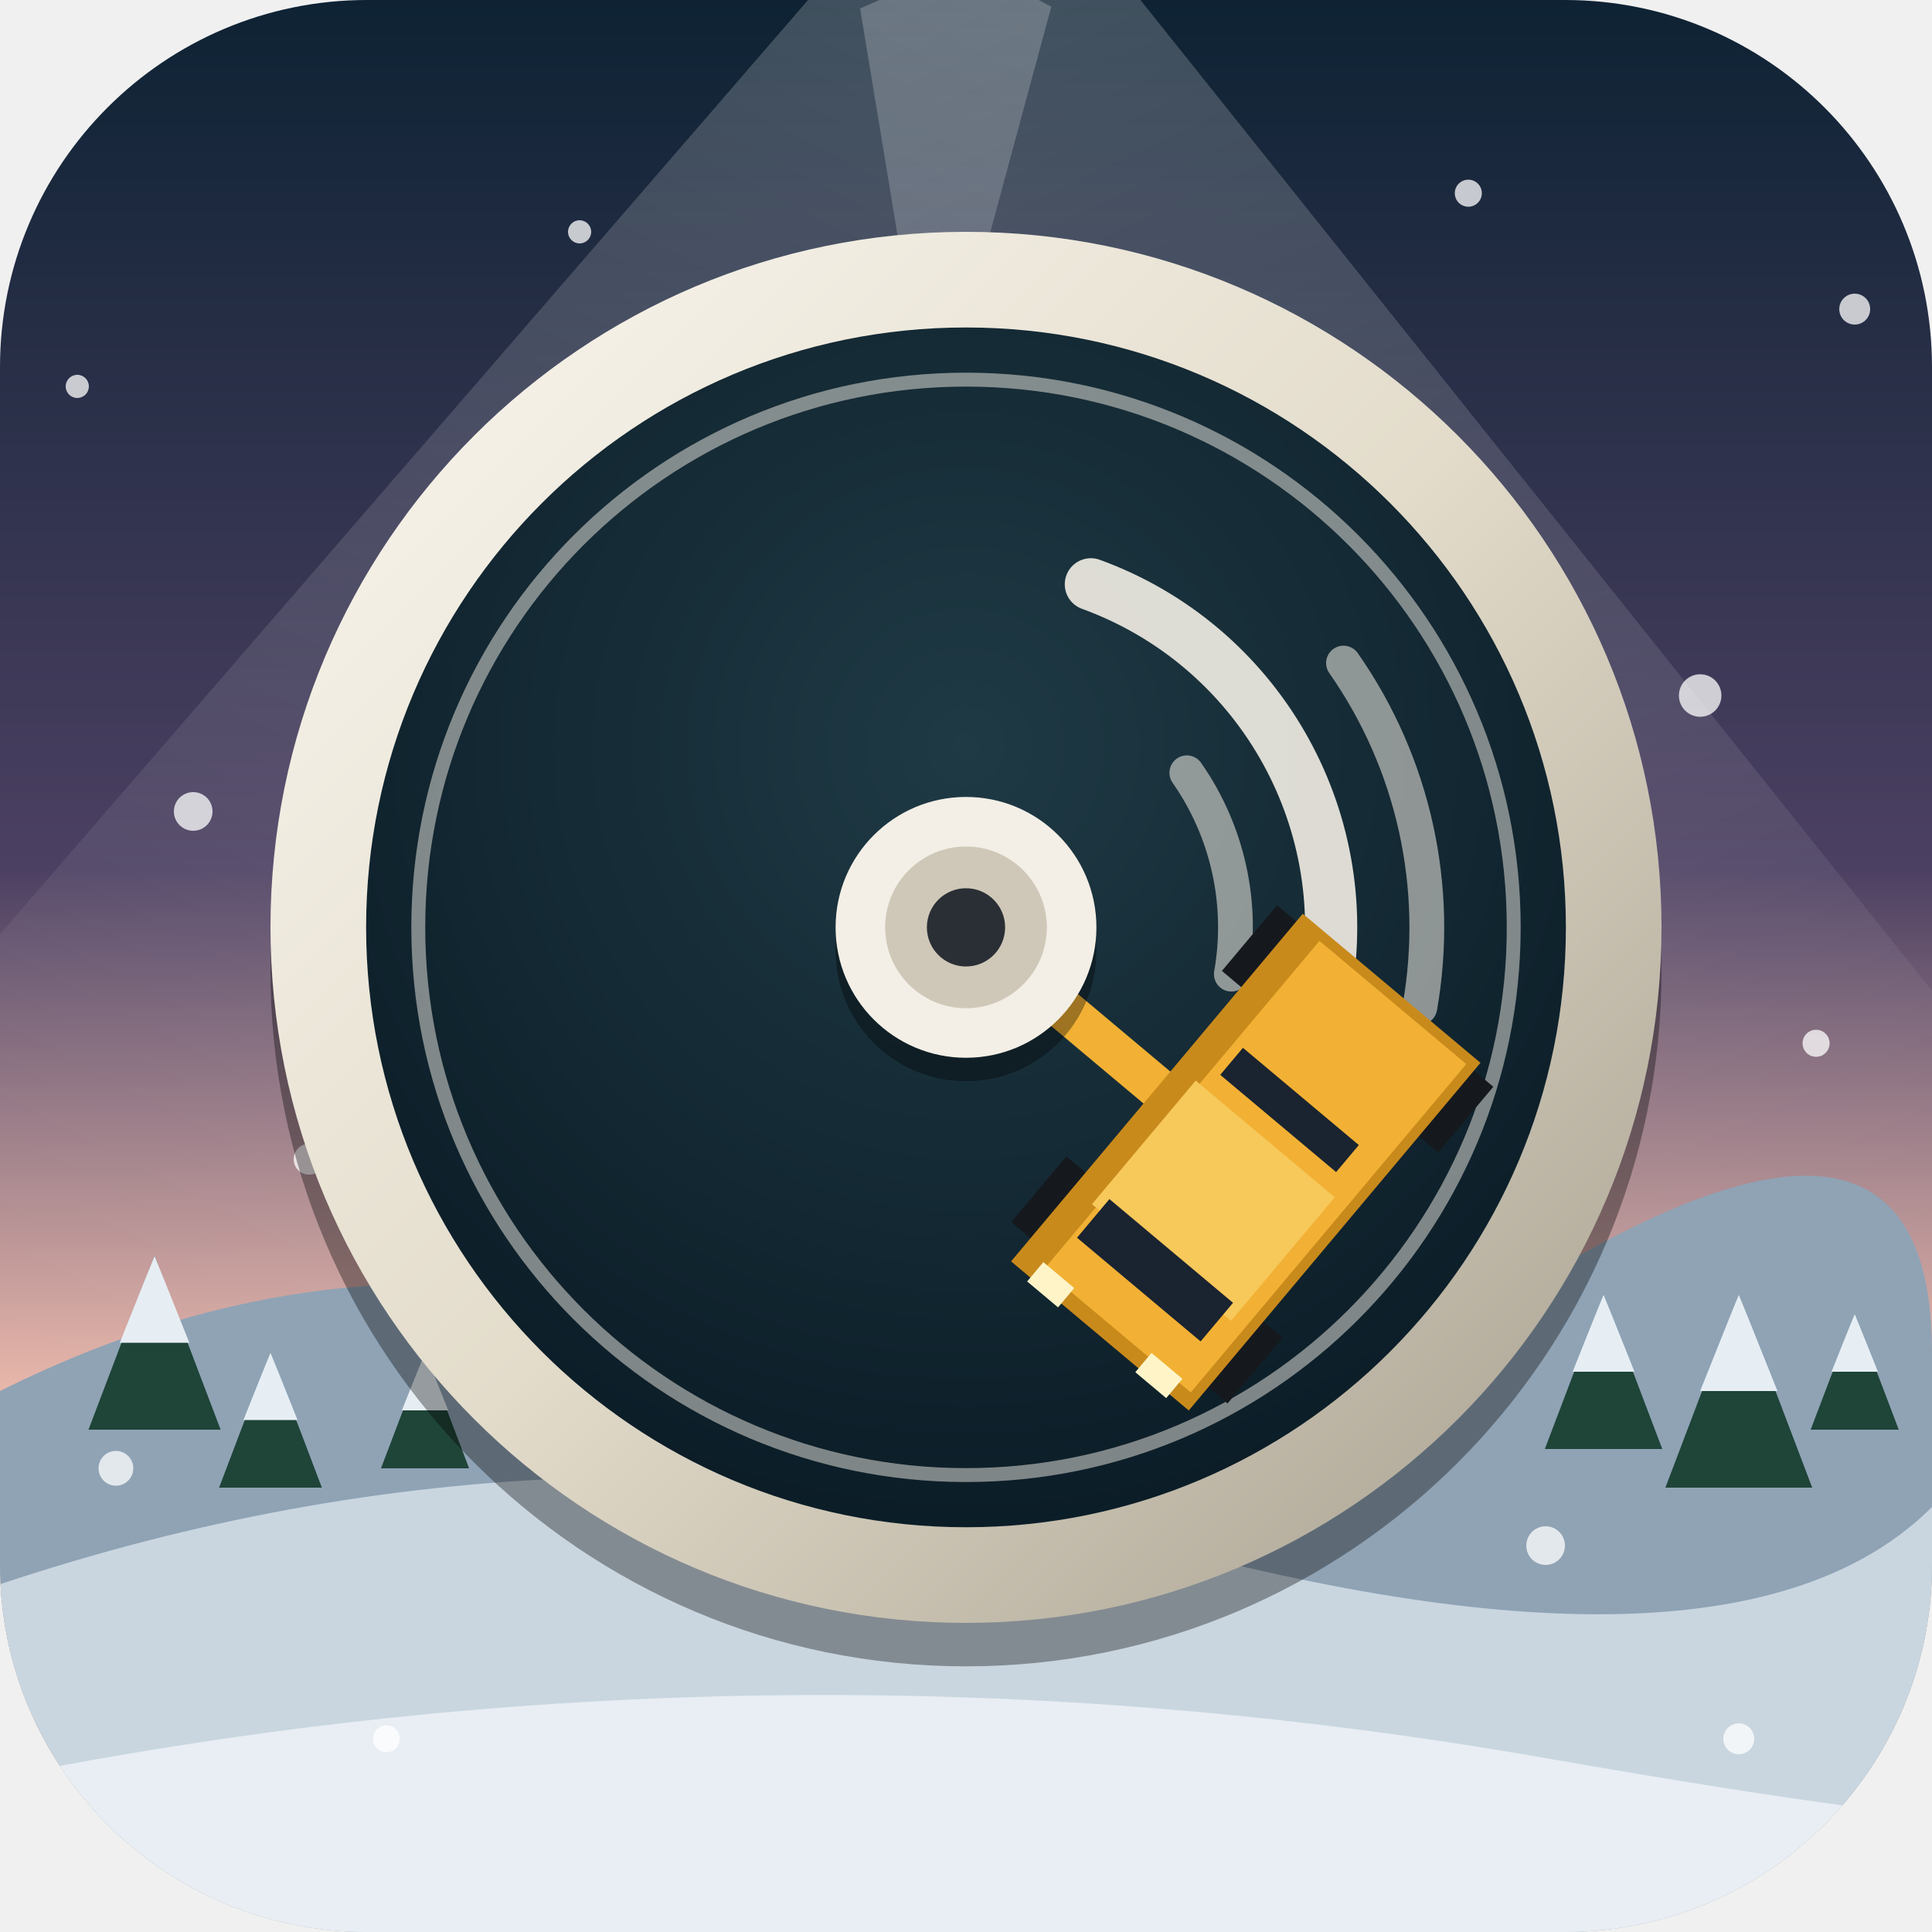
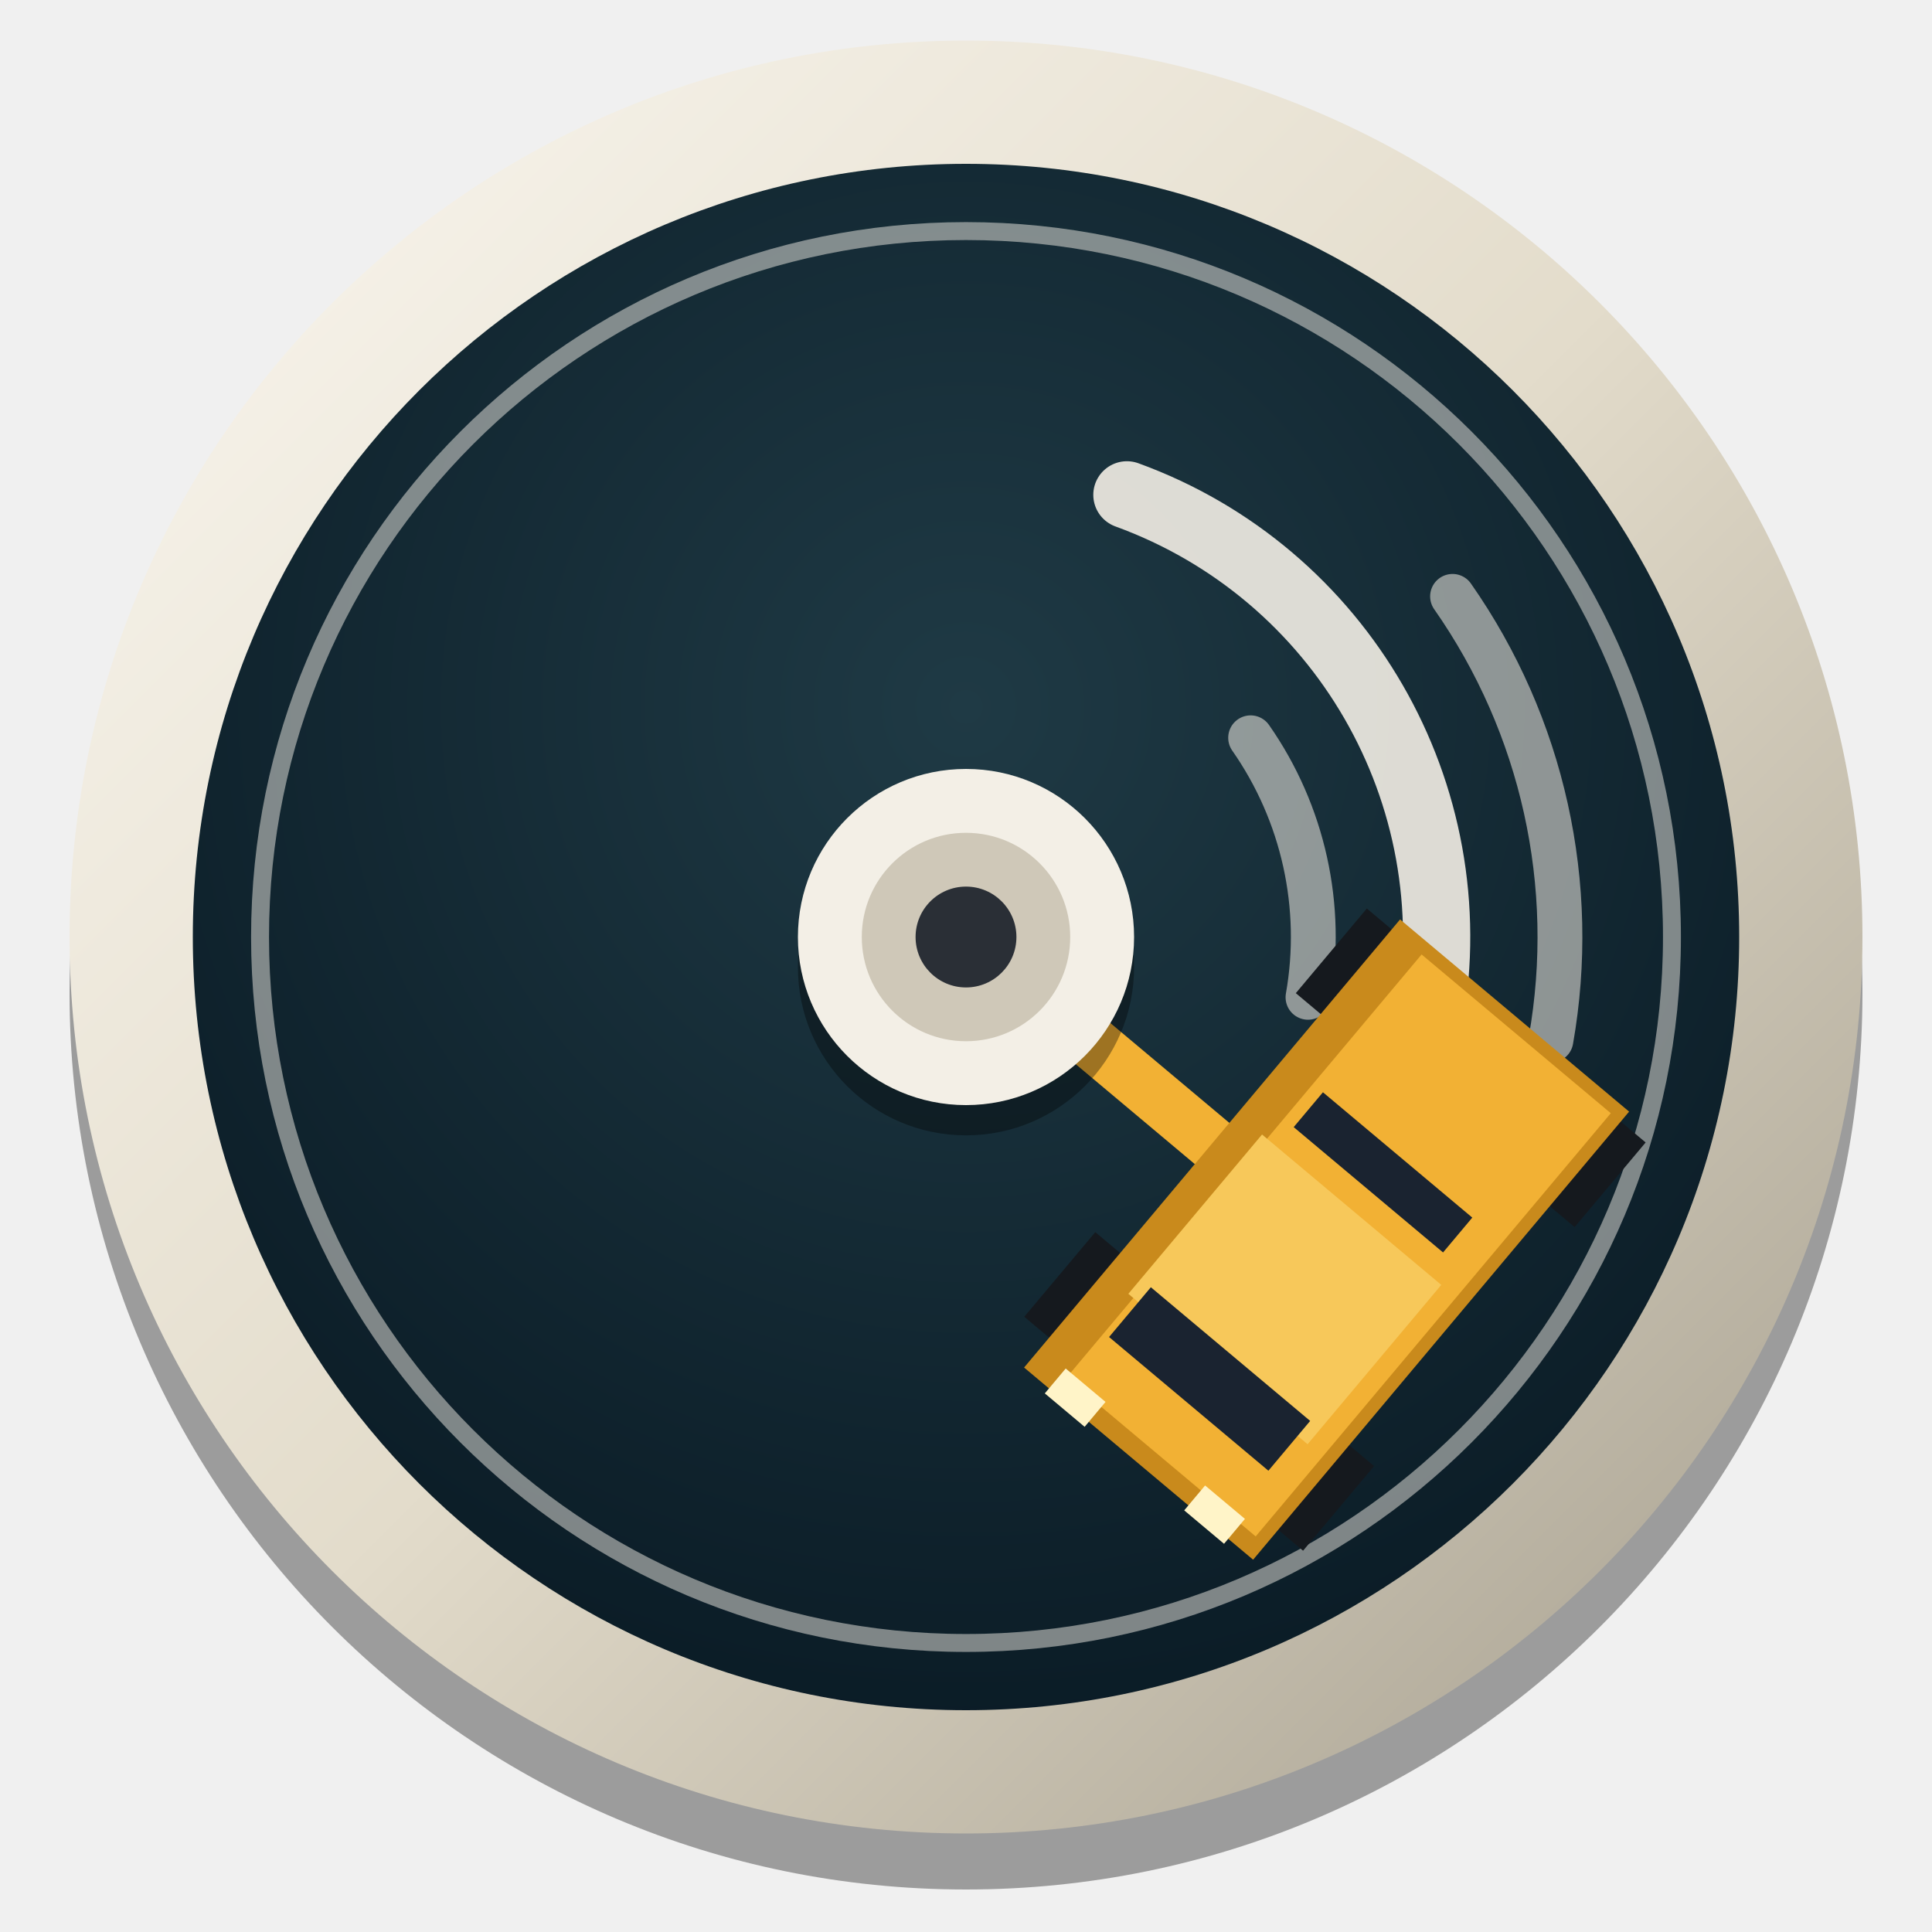
<svg xmlns="http://www.w3.org/2000/svg" width="128" height="128" viewBox="-50 -50 100 100">
-   <defs>
-     <clipPath id="ic">
-       <rect x="-50" y="-50" width="100" height="100" rx="19" />
-     </clipPath>
-   </defs>
-   <g clip-path="url(#ic)">
-     <defs>
-       <linearGradient id="sk" x1="0" y1="0" x2="0" y2="1">
-         <stop offset="0" stop-color="#0d2233" />
-         <stop offset=".45" stop-color="#4c4062" />
-         <stop offset=".72" stop-color="#e9b7aa" />
-         <stop offset="1" stop-color="#f3d2b8" />
-       </linearGradient>
-       <linearGradient id="bm" x1="0" y1="0" x2="0" y2="1">
-         <stop offset="0" stop-color="#fff" stop-opacity=".22" />
-         <stop offset="1" stop-color="#fff" stop-opacity="0" />
-       </linearGradient>
-     </defs>
-     <rect x="-50" y="-50" width="100" height="100" fill="url(#sk)" />
-     <polygon points="-6,-52 6,-52 30,40 -30,40" fill="url(#bm)" transform="rotate(-24 0 -52)" />
-     <polygon points="-5,-52 5,-52 26,40 -26,40" fill="url(#bm)" transform="rotate(28 0 -52)" />
-     <path d="M -50 22 Q -30 12 -10 20 T 30 16 T 50 20 V 50 H -50 Z" fill="#8fa3b5" />
-     <polygon points="-45.42,24.0 -38.58,24.0 -42.0,15.0" fill="#1f4438" />
-     <polygon points="-43.8,19.5 -40.2,19.5 -42.0,15.0" fill="#e6eef4" />
-     <polygon points="-38.66,27.0 -33.34,27.0 -36.0,20.0" fill="#1f4438" />
-     <polygon points="-37.4,23.5 -34.6,23.5 -36.0,20.0" fill="#e6eef4" />
-     <polygon points="-30.28,26.0 -25.72,26.0 -28.0,20.0" fill="#1f4438" />
-     <polygon points="-29.2,23.0 -26.8,23.0 -28.0,20.0" fill="#e6eef4" />
-     <polygon points="29.96,25.0 36.04,25.0 33.0,17.0" fill="#1f4438" />
-     <polygon points="31.4,21.0 34.6,21.0 33.0,17.0" fill="#e6eef4" />
-     <polygon points="36.2,27.0 43.8,27.0 40.0,17.0" fill="#1f4438" />
-     <polygon points="38.0,22.0 42.0,22.0 40.0,17.0" fill="#e6eef4" />
-     <polygon points="43.72,24.0 48.28,24.0 46.0,18.0" fill="#1f4438" />
-     <polygon points="44.8,21.0 47.2,21.0 46.0,18.0" fill="#e6eef4" />
-     <path d="M -50 32 Q -20 22 10 30 T 50 28 V 50 H -50 Z" fill="#c9d6e0" />
-     <path d="M -50 42 Q -10 34 30 41 T 50 40 V 50 H -50 Z" fill="#e8eef3" />
-     <circle cx="-40" cy="-8" r="1" fill="#fff" fill-opacity=".75" />
-     <circle cx="-34" cy="10" r="0.8" fill="#fff" fill-opacity=".75" />
-     <circle cx="38" cy="-14" r="1.1" fill="#fff" fill-opacity=".75" />
-     <circle cx="44" cy="4" r="0.7" fill="#fff" fill-opacity=".75" />
-     <circle cx="-44" cy="26" r="0.9" fill="#fff" fill-opacity=".75" />
-     <circle cx="30" cy="30" r="1" fill="#fff" fill-opacity=".75" />
-     <circle cx="40" cy="40" r="0.8" fill="#fff" fill-opacity=".75" />
-     <circle cx="-30" cy="40" r="0.7" fill="#fff" fill-opacity=".75" />
-     <circle cx="-20" cy="-38" r="0.6" fill="#fff" fill-opacity=".75" />
-     <circle cx="26" cy="-40" r="0.7" fill="#fff" fill-opacity=".75" />
-     <circle cx="-46" cy="-30" r="0.6" fill="#fff" fill-opacity=".75" />
-     <circle cx="46" cy="-34" r="0.8" fill="#fff" fill-opacity=".75" />
-   </g>
-   <g transform="translate(0 -2) scale(.9)">
+   <g transform="translate(0 -1.5) scale(1.16)">
    <defs>
      <linearGradient id="fm" x1="0" y1="0" x2="1" y2="1">
        <stop offset="0" stop-color="#fbf8f1" />
        <stop offset=".5" stop-color="#e3dccb" />
        <stop offset="1" stop-color="#a39c8c" />
      </linearGradient>
      <radialGradient id="fd" cx=".5" cy=".35" r=".75">
        <stop offset="0" stop-color="#1f3a45" />
        <stop offset="1" stop-color="#081822" />
      </radialGradient>
    </defs>
    <circle cy="2.5" r="40.0" fill="#000" fill-opacity=".35" />
    <circle r="40.0" fill="url(#fm)" />
    <circle r="34.5" fill="url(#fd)" />
    <circle r="31.5" fill="none" stroke="#f3efe6" stroke-opacity=".5" stroke-width=".8" />
    <path d="M 12.70 -8.89 A 15.50 15.50 0 0 1 15.26 2.69" fill="none" stroke="#f3efe6" stroke-opacity="0.55" stroke-width="2.0" stroke-linecap="round" />
    <path d="M 7.18 -19.73 A 21.00 21.00 0 0 1 20.68 3.65" fill="none" stroke="#f3efe6" stroke-opacity="0.9" stroke-width="3.0" stroke-linecap="round" />
    <path d="M 21.71 -15.20 A 26.50 26.50 0 0 1 26.10 4.60" fill="none" stroke="#f3efe6" stroke-opacity="0.55" stroke-width="2.0" stroke-linecap="round" />
    <line x1="0" y1="0" x2="16.09" y2="13.50" stroke="#f2b134" stroke-width="2.4" stroke-linecap="round" />
    <circle cy="1.35" r="7.5" fill="#000" fill-opacity=".35" />
    <circle r="7.5" fill="#f3efe6" />
    <circle r="4.65" fill="#cfc8b8" />
    <circle r="2.25" fill="#2a2f36" />
    <g transform="translate(16.09 13.50) rotate(130.00) scale(1.45)">
      <rect x="-8.6" y="-5.6" width="3.4" height="2.0" fill="#15191e" />
      <rect x="4.4" y="-5.6" width="3.4" height="2.0" fill="#15191e" />
      <rect x="-8.6" y="3.6" width="3.4" height="2.0" fill="#15191e" />
      <rect x="4.4" y="3.6" width="3.4" height="2.0" fill="#15191e" />
      <rect x="-9.0" y="-4.6" width="18.0" height="9.2" fill="#c98a1c" />
      <rect x="-8.6" y="-4.2" width="17.0" height="7.6" fill="#f2b134" />
      <rect x="-1.2" y="-3.6" width="6.4" height="7.2" fill="#f7c85a" />
      <rect x="4.6" y="-3.2" width="2.0" height="6.4" fill="#1a2330" />
      <rect x="-3.4" y="-3.0" width="1.4" height="6.0" fill="#1a2330" />
      <rect x="8.2" y="-3.6" width="1.0" height="1.6" fill="#fff4c8" />
      <rect x="8.2" y="2.0" width="1.0" height="1.6" fill="#fff4c8" />
    </g>
  </g>
</svg>
